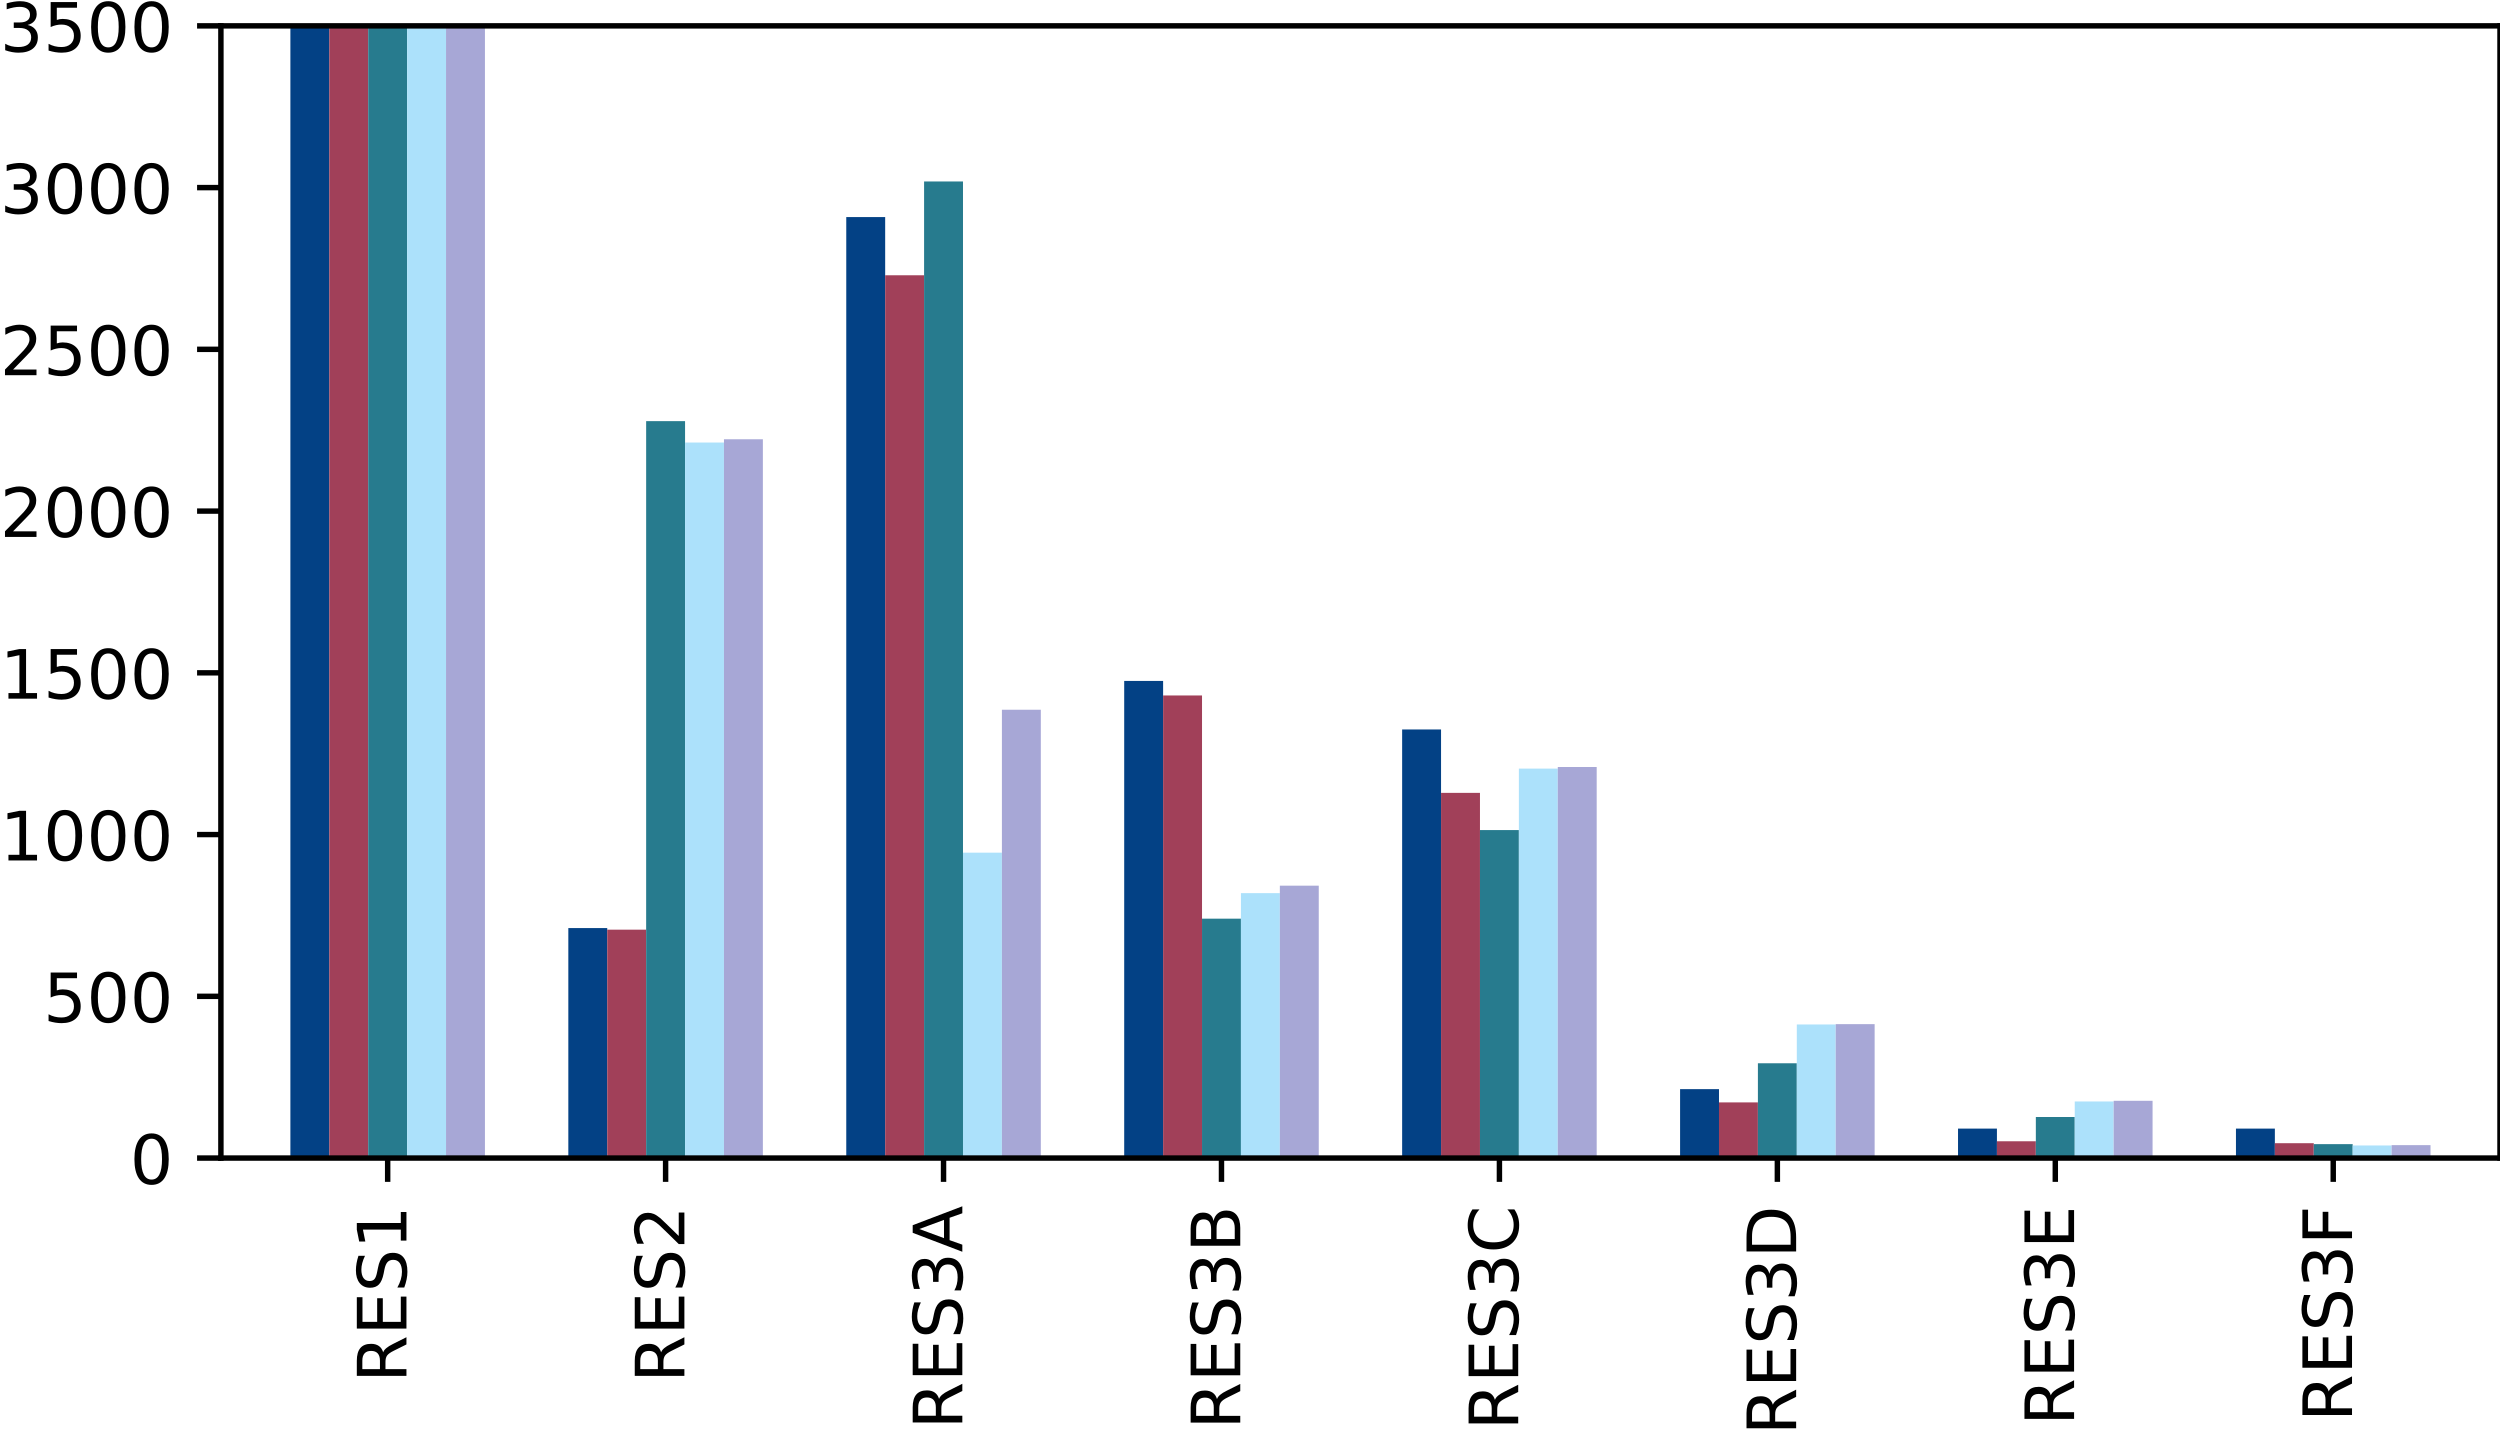
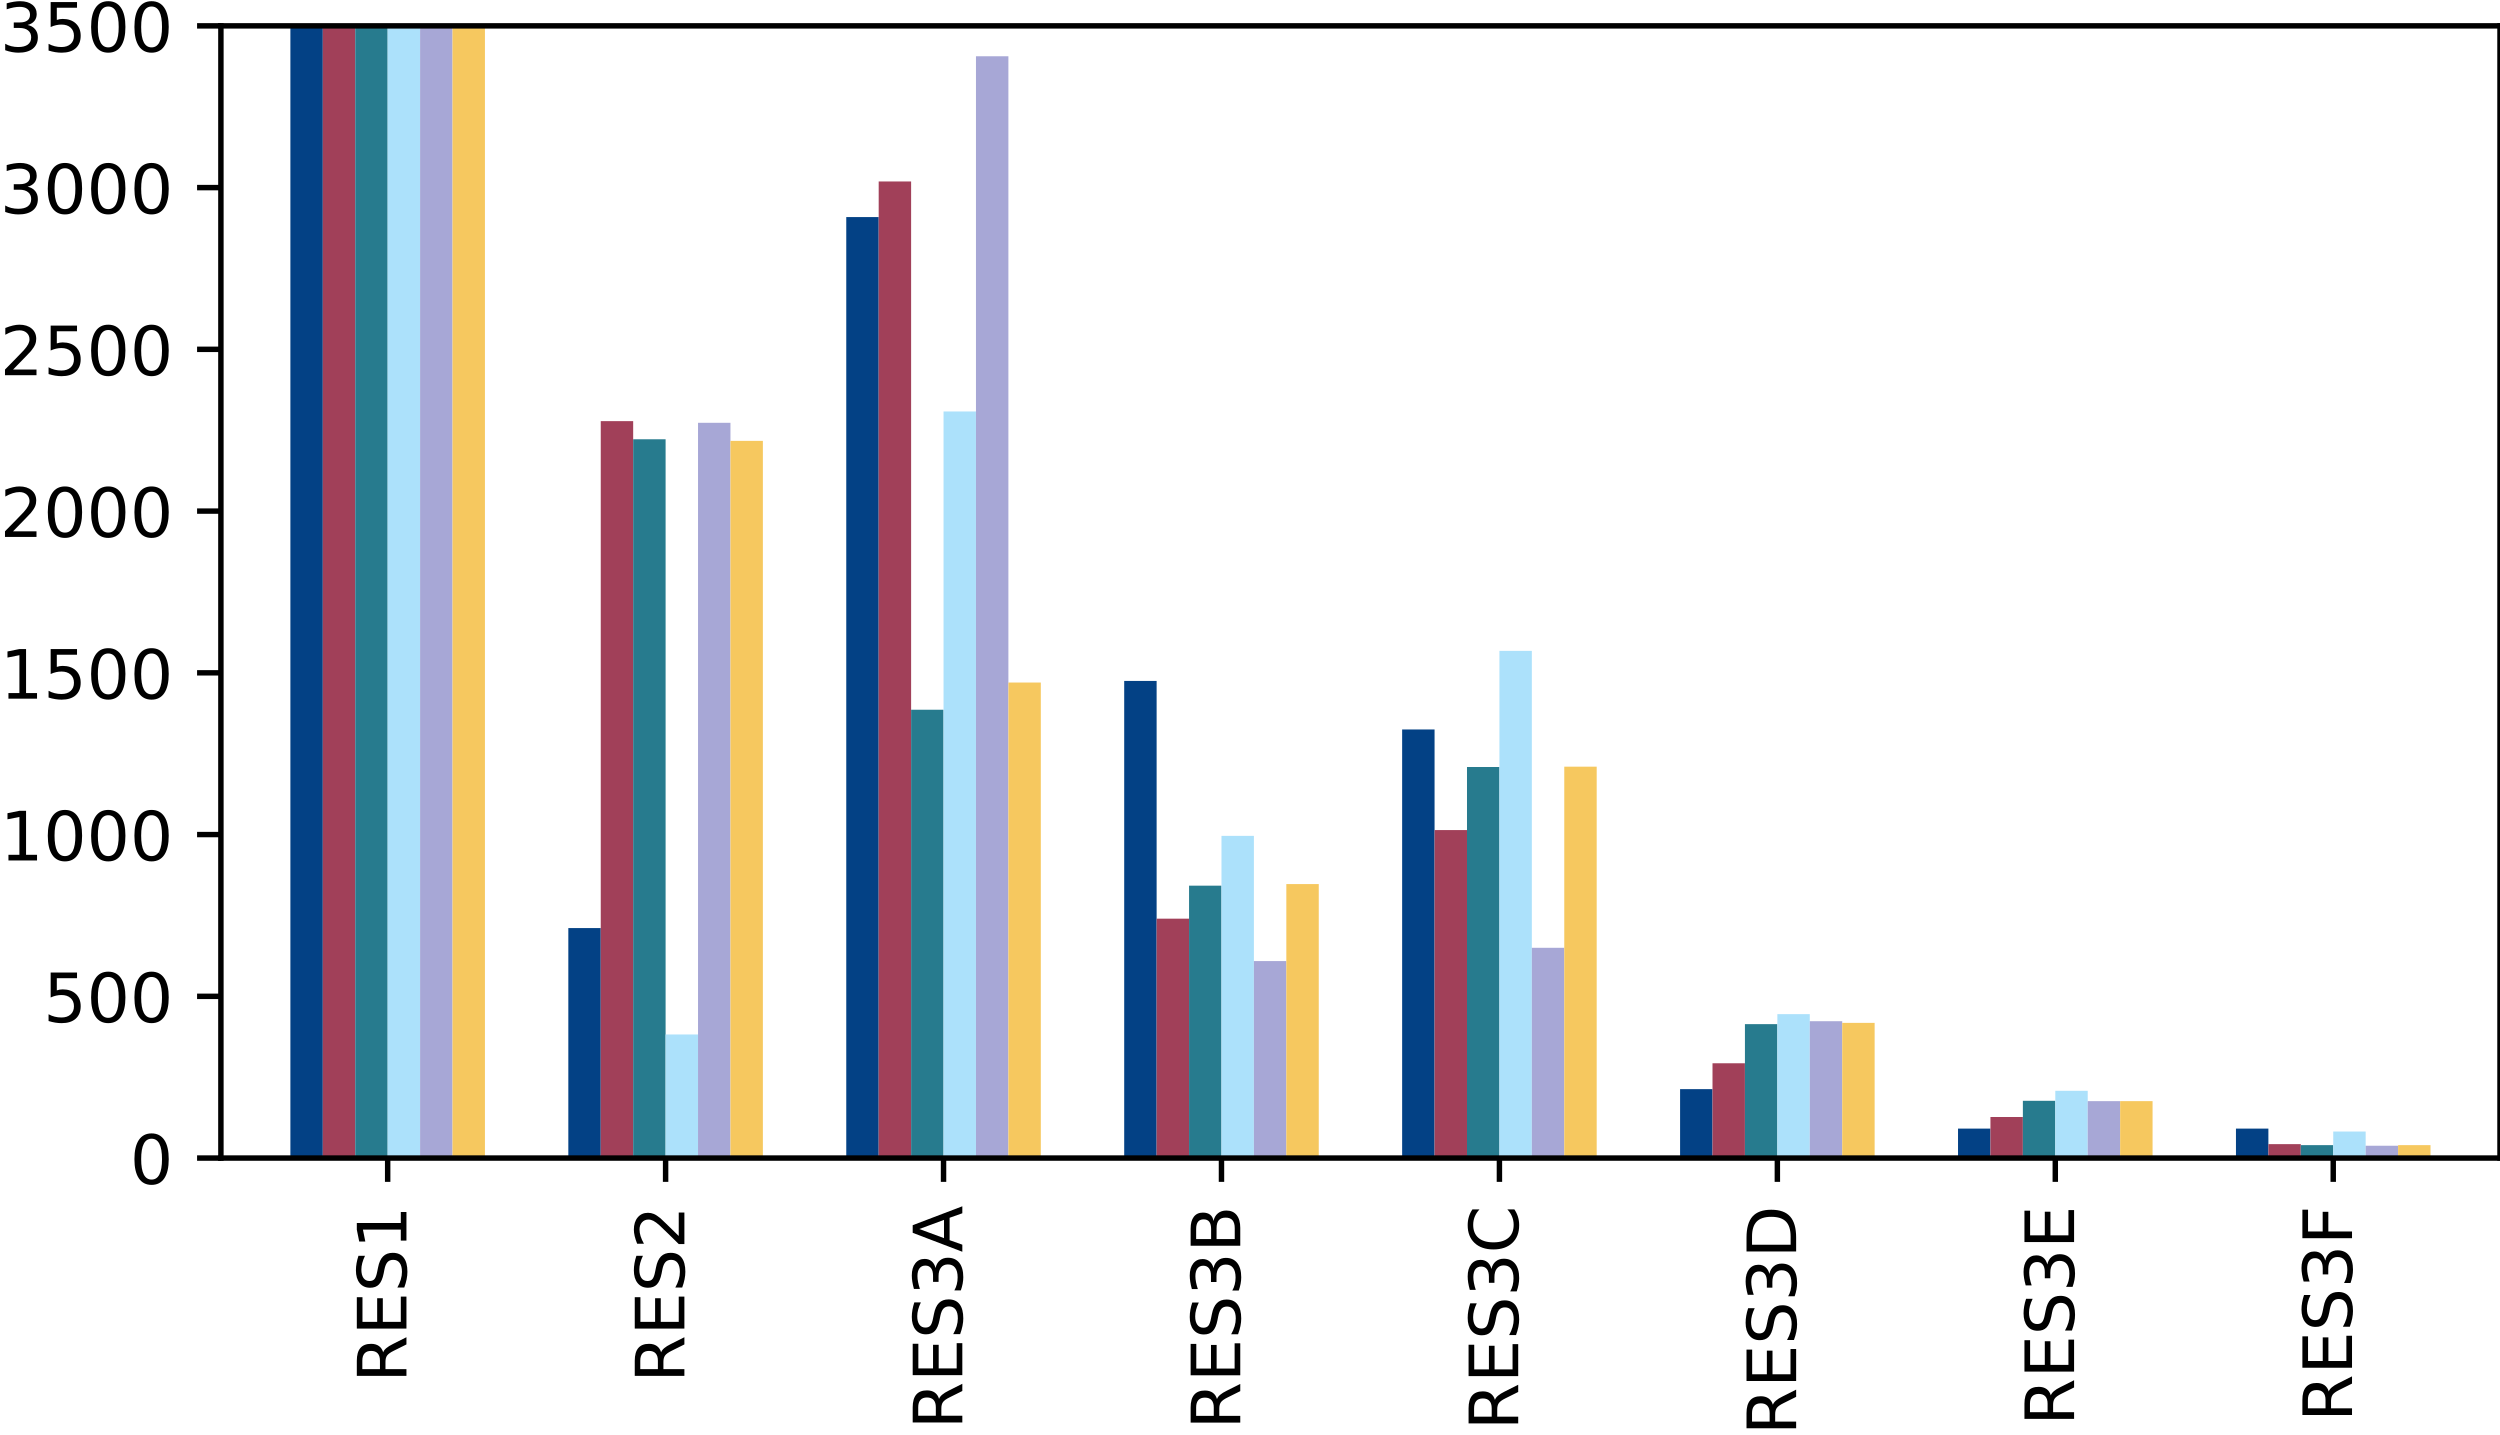
<svg xmlns="http://www.w3.org/2000/svg" xmlns:xlink="http://www.w3.org/1999/xlink" width="367.25pt" height="210.797pt" viewBox="0 0 367.25 210.797" version="1.1">
  <defs>
    <style type="text/css">*{stroke-linejoin: round; stroke-linecap: butt}</style>
  </defs>
  <g id="figure_1">
    <g id="patch_1">
      <path d="M 0 210.797  L 367.25 210.797  L 367.25 0  L 0 0  z " style="fill: #ffffff" />
    </g>
    <g id="axes_1">
      <g id="patch_2">
        <path d="M 32.45 170.119  L 367.25 170.119  L 367.25 3.799  L 32.45 3.799  z " style="fill: #ffffff" />
      </g>
      <g id="patch_3">
-         <path d="M 42.657 170.119  L 48.373 170.119  L 48.373 -1173.651  L 42.657 -1173.651  z " clip-path="url(#p76d32d5b88)" style="fill: #034185" />
+         <path d="M 42.657 170.119  L 47.421 170.119  L 47.421 -1173.651  L 42.657 -1173.651  z " clip-path="url(#pefd13b99c5)" style="fill: #034185" />
      </g>
      <g id="patch_4">
-         <path d="M 83.487 170.119  L 89.203 170.119  L 89.203 136.332  L 83.487 136.332  z " clip-path="url(#p76d32d5b88)" style="fill: #034185" />
+         <path d="M 83.487 170.119  L 88.25 170.119  L 88.25 136.332  L 83.487 136.332  z " clip-path="url(#pefd13b99c5)" style="fill: #034185" />
      </g>
      <g id="patch_5">
-         <path d="M 124.316 170.119  L 130.032 170.119  L 130.032 31.884  L 124.316 31.884  z " clip-path="url(#p76d32d5b88)" style="fill: #034185" />
+         <path d="M 124.316 170.119  L 129.079 170.119  L 129.079 31.884  L 124.316 31.884  z " clip-path="url(#pefd13b99c5)" style="fill: #034185" />
      </g>
      <g id="patch_6">
-         <path d="M 165.145 170.119  L 170.861 170.119  L 170.861 100.027  L 165.145 100.027  z " clip-path="url(#p76d32d5b88)" style="fill: #034185" />
+         <path d="M 165.145 170.119  L 169.909 170.119  L 169.909 100.027  L 165.145 100.027  z " clip-path="url(#pefd13b99c5)" style="fill: #034185" />
      </g>
      <g id="patch_7">
-         <path d="M 205.974 170.119  L 211.69 170.119  L 211.69 107.155  L 205.974 107.155  z " clip-path="url(#p76d32d5b88)" style="fill: #034185" />
+         <path d="M 205.974 170.119  L 210.738 170.119  L 210.738 107.155  L 205.974 107.155  z " clip-path="url(#pefd13b99c5)" style="fill: #034185" />
      </g>
      <g id="patch_8">
-         <path d="M 246.804 170.119  L 252.52 170.119  L 252.52 159.997  L 246.804 159.997  z " clip-path="url(#p76d32d5b88)" style="fill: #034185" />
+         <path d="M 246.804 170.119  L 251.567 170.119  L 251.567 159.997  L 246.804 159.997  z " clip-path="url(#pefd13b99c5)" style="fill: #034185" />
      </g>
      <g id="patch_9">
-         <path d="M 287.633 170.119  L 293.349 170.119  L 293.349 165.795  L 287.633 165.795  z " clip-path="url(#p76d32d5b88)" style="fill: #034185" />
+         <path d="M 287.633 170.119  L 292.396 170.119  L 292.396 165.795  L 287.633 165.795  z " clip-path="url(#pefd13b99c5)" style="fill: #034185" />
      </g>
      <g id="patch_10">
-         <path d="M 328.462 170.119  L 334.178 170.119  L 334.178 165.795  L 328.462 165.795  z " clip-path="url(#p76d32d5b88)" style="fill: #034185" />
+         <path d="M 328.462 170.119  L 333.226 170.119  L 333.226 165.795  L 328.462 165.795  z " clip-path="url(#pefd13b99c5)" style="fill: #034185" />
      </g>
      <g id="patch_11">
-         <path d="M 48.373 170.119  L 54.09 170.119  L 54.09 -1009.422  L 48.373 -1009.422  z " clip-path="url(#p76d32d5b88)" style="fill: #a14059" />
+         <path d="M 47.421 170.119  L 52.184 170.119  L 52.184 -979.58  L 47.421 -979.58  z " clip-path="url(#pefd13b99c5)" style="fill: #a14059" />
      </g>
      <g id="patch_12">
-         <path d="M 89.203 170.119  L 94.919 170.119  L 94.919 136.57  L 89.203 136.57  z " clip-path="url(#p76d32d5b88)" style="fill: #a14059" />
+         <path d="M 88.25 170.119  L 93.013 170.119  L 93.013 61.869  L 88.25 61.869  z " clip-path="url(#pefd13b99c5)" style="fill: #a14059" />
      </g>
      <g id="patch_13">
-         <path d="M 130.032 170.119  L 135.748 170.119  L 135.748 40.437  L 130.032 40.437  z " clip-path="url(#p76d32d5b88)" style="fill: #a14059" />
+         <path d="M 129.079 170.119  L 133.843 170.119  L 133.843 26.656  L 129.079 26.656  z " clip-path="url(#pefd13b99c5)" style="fill: #a14059" />
      </g>
      <g id="patch_14">
-         <path d="M 170.861 170.119  L 176.577 170.119  L 176.577 102.166  L 170.861 102.166  z " clip-path="url(#p76d32d5b88)" style="fill: #a14059" />
+         <path d="M 169.909 170.119  L 174.672 170.119  L 174.672 134.954  L 169.909 134.954  z " clip-path="url(#pefd13b99c5)" style="fill: #a14059" />
      </g>
      <g id="patch_15">
-         <path d="M 211.69 170.119  L 217.407 170.119  L 217.407 116.469  L 211.69 116.469  z " clip-path="url(#p76d32d5b88)" style="fill: #a14059" />
+         <path d="M 210.738 170.119  L 215.501 170.119  L 215.501 121.934  L 210.738 121.934  z " clip-path="url(#pefd13b99c5)" style="fill: #a14059" />
      </g>
      <g id="patch_16">
-         <path d="M 252.52 170.119  L 258.236 170.119  L 258.236 161.946  L 252.52 161.946  z " clip-path="url(#p76d32d5b88)" style="fill: #a14059" />
+         <path d="M 251.567 170.119  L 256.33 170.119  L 256.33 156.196  L 251.567 156.196  z " clip-path="url(#pefd13b99c5)" style="fill: #a14059" />
      </g>
      <g id="patch_17">
-         <path d="M 293.349 170.119  L 299.065 170.119  L 299.065 167.648  L 293.349 167.648  z " clip-path="url(#p76d32d5b88)" style="fill: #a14059" />
+         <path d="M 292.396 170.119  L 297.16 170.119  L 297.16 164.084  L 292.396 164.084  z " clip-path="url(#pefd13b99c5)" style="fill: #a14059" />
      </g>
      <g id="patch_18">
-         <path d="M 334.178 170.119  L 339.894 170.119  L 339.894 167.933  L 334.178 167.933  z " clip-path="url(#p76d32d5b88)" style="fill: #a14059" />
+         <path d="M 333.226 170.119  L 337.989 170.119  L 337.989 168.076  L 333.226 168.076  z " clip-path="url(#pefd13b99c5)" style="fill: #a14059" />
      </g>
      <g id="patch_19">
-         <path d="M 54.09 170.119  L 59.806 170.119  L 59.806 -979.58  L 54.09 -979.58  z " clip-path="url(#p76d32d5b88)" style="fill: #277b8e" />
+         <path d="M 52.184 170.119  L 56.948 170.119  L 56.948 -1057.893  L 52.184 -1057.893  z " clip-path="url(#pefd13b99c5)" style="fill: #277b8e" />
      </g>
      <g id="patch_20">
-         <path d="M 94.919 170.119  L 100.635 170.119  L 100.635 61.869  L 94.919 61.869  z " clip-path="url(#p76d32d5b88)" style="fill: #277b8e" />
+         <path d="M 93.013 170.119  L 97.777 170.119  L 97.777 64.53  L 93.013 64.53  z " clip-path="url(#pefd13b99c5)" style="fill: #277b8e" />
      </g>
      <g id="patch_21">
-         <path d="M 135.748 170.119  L 141.464 170.119  L 141.464 26.656  L 135.748 26.656  z " clip-path="url(#p76d32d5b88)" style="fill: #277b8e" />
+         <path d="M 133.843 170.119  L 138.606 170.119  L 138.606 104.256  L 133.843 104.256  z " clip-path="url(#pefd13b99c5)" style="fill: #277b8e" />
      </g>
      <g id="patch_22">
-         <path d="M 176.577 170.119  L 182.293 170.119  L 182.293 134.954  L 176.577 134.954  z " clip-path="url(#p76d32d5b88)" style="fill: #277b8e" />
+         <path d="M 174.672 170.119  L 179.435 170.119  L 179.435 130.107  L 174.672 130.107  z " clip-path="url(#pefd13b99c5)" style="fill: #277b8e" />
      </g>
      <g id="patch_23">
-         <path d="M 217.407 170.119  L 223.123 170.119  L 223.123 121.934  L 217.407 121.934  z " clip-path="url(#p76d32d5b88)" style="fill: #277b8e" />
+         <path d="M 215.501 170.119  L 220.265 170.119  L 220.265 112.668  L 215.501 112.668  z " clip-path="url(#pefd13b99c5)" style="fill: #277b8e" />
      </g>
      <g id="patch_24">
-         <path d="M 258.236 170.119  L 263.952 170.119  L 263.952 156.196  L 258.236 156.196  z " clip-path="url(#p76d32d5b88)" style="fill: #277b8e" />
+         <path d="M 256.33 170.119  L 261.094 170.119  L 261.094 150.446  L 256.33 150.446  z " clip-path="url(#pefd13b99c5)" style="fill: #277b8e" />
      </g>
      <g id="patch_25">
-         <path d="M 299.065 170.119  L 304.781 170.119  L 304.781 164.084  L 299.065 164.084  z " clip-path="url(#p76d32d5b88)" style="fill: #277b8e" />
+         <path d="M 297.16 170.119  L 301.923 170.119  L 301.923 161.708  L 297.16 161.708  z " clip-path="url(#pefd13b99c5)" style="fill: #277b8e" />
      </g>
      <g id="patch_26">
-         <path d="M 339.894 170.119  L 345.61 170.119  L 345.61 168.076  L 339.894 168.076  z " clip-path="url(#p76d32d5b88)" style="fill: #277b8e" />
+         <path d="M 337.989 170.119  L 342.752 170.119  L 342.752 168.218  L 337.989 168.218  z " clip-path="url(#pefd13b99c5)" style="fill: #277b8e" />
      </g>
      <g id="patch_27">
-         <path d="M 59.806 170.119  L 65.522 170.119  L 65.522 -1066.446  L 59.806 -1066.446  z " clip-path="url(#p76d32d5b88)" style="fill: #ace1fb" />
+         <path d="M 56.948 170.119  L 61.711 170.119  L 61.711 -1100.756  L 56.948 -1100.756  z " clip-path="url(#pefd13b99c5)" style="fill: #ace1fb" />
      </g>
      <g id="patch_28">
-         <path d="M 100.635 170.119  L 106.351 170.119  L 106.351 65.005  L 100.635 65.005  z " clip-path="url(#p76d32d5b88)" style="fill: #ace1fb" />
+         <path d="M 97.777 170.119  L 102.54 170.119  L 102.54 151.967  L 97.777 151.967  z " clip-path="url(#pefd13b99c5)" style="fill: #ace1fb" />
      </g>
      <g id="patch_29">
-         <path d="M 141.464 170.119  L 147.18 170.119  L 147.18 125.26  L 141.464 125.26  z " clip-path="url(#p76d32d5b88)" style="fill: #ace1fb" />
+         <path d="M 138.606 170.119  L 143.37 170.119  L 143.37 60.443  L 138.606 60.443  z " clip-path="url(#pefd13b99c5)" style="fill: #ace1fb" />
      </g>
      <g id="patch_30">
-         <path d="M 182.293 170.119  L 188.01 170.119  L 188.01 131.2  L 182.293 131.2  z " clip-path="url(#p76d32d5b88)" style="fill: #ace1fb" />
+         <path d="M 179.435 170.119  L 184.199 170.119  L 184.199 122.789  L 179.435 122.789  z " clip-path="url(#pefd13b99c5)" style="fill: #ace1fb" />
      </g>
      <g id="patch_31">
-         <path d="M 223.123 170.119  L 228.839 170.119  L 228.839 112.905  L 223.123 112.905  z " clip-path="url(#p76d32d5b88)" style="fill: #ace1fb" />
+         <path d="M 220.265 170.119  L 225.028 170.119  L 225.028 95.608  L 220.265 95.608  z " clip-path="url(#pefd13b99c5)" style="fill: #ace1fb" />
      </g>
      <g id="patch_32">
-         <path d="M 263.952 170.119  L 269.668 170.119  L 269.668 150.493  L 263.952 150.493  z " clip-path="url(#p76d32d5b88)" style="fill: #ace1fb" />
+         <path d="M 261.094 170.119  L 265.857 170.119  L 265.857 148.973  L 261.094 148.973  z " clip-path="url(#pefd13b99c5)" style="fill: #ace1fb" />
      </g>
      <g id="patch_33">
-         <path d="M 304.781 170.119  L 310.497 170.119  L 310.497 161.803  L 304.781 161.803  z " clip-path="url(#p76d32d5b88)" style="fill: #ace1fb" />
+         <path d="M 301.923 170.119  L 306.687 170.119  L 306.687 160.235  L 301.923 160.235  z " clip-path="url(#pefd13b99c5)" style="fill: #ace1fb" />
      </g>
      <g id="patch_34">
-         <path d="M 345.61 170.119  L 351.327 170.119  L 351.327 168.266  L 345.61 168.266  z " clip-path="url(#p76d32d5b88)" style="fill: #ace1fb" />
+         <path d="M 342.752 170.119  L 347.516 170.119  L 347.516 166.223  L 342.752 166.223  z " clip-path="url(#pefd13b99c5)" style="fill: #ace1fb" />
      </g>
      <g id="patch_35">
-         <path d="M 65.522 170.119  L 71.238 170.119  L 71.238 -1057.798  L 65.522 -1057.798  z " clip-path="url(#p76d32d5b88)" style="fill: #a7a7d6" />
+         <path d="M 61.711 170.119  L 66.474 170.119  L 66.474 -986.66  L 61.711 -986.66  z " clip-path="url(#pefd13b99c5)" style="fill: #a7a7d6" />
      </g>
      <g id="patch_36">
-         <path d="M 106.351 170.119  L 112.067 170.119  L 112.067 64.53  L 106.351 64.53  z " clip-path="url(#p76d32d5b88)" style="fill: #a7a7d6" />
+         <path d="M 102.54 170.119  L 107.304 170.119  L 107.304 62.106  L 102.54 62.106  z " clip-path="url(#pefd13b99c5)" style="fill: #a7a7d6" />
      </g>
      <g id="patch_37">
-         <path d="M 147.18 170.119  L 152.896 170.119  L 152.896 104.256  L 147.18 104.256  z " clip-path="url(#p76d32d5b88)" style="fill: #a7a7d6" />
+         <path d="M 143.37 170.119  L 148.133 170.119  L 148.133 8.266  L 143.37 8.266  z " clip-path="url(#pefd13b99c5)" style="fill: #a7a7d6" />
      </g>
      <g id="patch_38">
-         <path d="M 188.01 170.119  L 193.726 170.119  L 193.726 130.107  L 188.01 130.107  z " clip-path="url(#p76d32d5b88)" style="fill: #a7a7d6" />
+         <path d="M 184.199 170.119  L 188.962 170.119  L 188.962 141.18  L 184.199 141.18  z " clip-path="url(#pefd13b99c5)" style="fill: #a7a7d6" />
      </g>
      <g id="patch_39">
-         <path d="M 228.839 170.119  L 234.555 170.119  L 234.555 112.668  L 228.839 112.668  z " clip-path="url(#p76d32d5b88)" style="fill: #a7a7d6" />
+         <path d="M 225.028 170.119  L 229.791 170.119  L 229.791 139.231  L 225.028 139.231  z " clip-path="url(#pefd13b99c5)" style="fill: #a7a7d6" />
      </g>
      <g id="patch_40">
-         <path d="M 269.668 170.119  L 275.384 170.119  L 275.384 150.446  L 269.668 150.446  z " clip-path="url(#p76d32d5b88)" style="fill: #a7a7d6" />
+         <path d="M 265.857 170.119  L 270.621 170.119  L 270.621 150.018  L 265.857 150.018  z " clip-path="url(#pefd13b99c5)" style="fill: #a7a7d6" />
      </g>
      <g id="patch_41">
-         <path d="M 310.497 170.119  L 316.213 170.119  L 316.213 161.708  L 310.497 161.708  z " clip-path="url(#p76d32d5b88)" style="fill: #a7a7d6" />
+         <path d="M 306.687 170.119  L 311.45 170.119  L 311.45 161.756  L 306.687 161.756  z " clip-path="url(#pefd13b99c5)" style="fill: #a7a7d6" />
      </g>
      <g id="patch_42">
-         <path d="M 351.327 170.119  L 357.043 170.119  L 357.043 168.218  L 351.327 168.218  z " clip-path="url(#p76d32d5b88)" style="fill: #a7a7d6" />
+         <path d="M 347.516 170.119  L 352.279 170.119  L 352.279 168.313  L 347.516 168.313  z " clip-path="url(#pefd13b99c5)" style="fill: #a7a7d6" />
+       </g>
+       <g id="patch_43">
+         <path d="M 66.474 170.119  L 71.238 170.119  L 71.238 -1054.566  L 66.474 -1054.566  z " clip-path="url(#pefd13b99c5)" style="fill: #f6c85f" />
+       </g>
+       <g id="patch_44">
+         <path d="M 107.304 170.119  L 112.067 170.119  L 112.067 64.767  L 107.304 64.767  z " clip-path="url(#pefd13b99c5)" style="fill: #f6c85f" />
+       </g>
+       <g id="patch_45">
+         <path d="M 148.133 170.119  L 152.896 170.119  L 152.896 100.265  L 148.133 100.265  z " clip-path="url(#pefd13b99c5)" style="fill: #f6c85f" />
+       </g>
+       <g id="patch_46">
+         <path d="M 188.962 170.119  L 193.726 170.119  L 193.726 129.87  L 188.962 129.87  z " clip-path="url(#pefd13b99c5)" style="fill: #f6c85f" />
+       </g>
+       <g id="patch_47">
+         <path d="M 229.791 170.119  L 234.555 170.119  L 234.555 112.62  L 229.791 112.62  z " clip-path="url(#pefd13b99c5)" style="fill: #f6c85f" />
+       </g>
+       <g id="patch_48">
+         <path d="M 270.621 170.119  L 275.384 170.119  L 275.384 150.256  L 270.621 150.256  z " clip-path="url(#pefd13b99c5)" style="fill: #f6c85f" />
+       </g>
+       <g id="patch_49">
+         <path d="M 311.45 170.119  L 316.213 170.119  L 316.213 161.756  L 311.45 161.756  z " clip-path="url(#pefd13b99c5)" style="fill: #f6c85f" />
+       </g>
+       <g id="patch_50">
+         <path d="M 352.279 170.119  L 357.043 170.119  L 357.043 168.218  L 352.279 168.218  z " clip-path="url(#pefd13b99c5)" style="fill: #f6c85f" />
      </g>
      <g id="matplotlib.axis_1">
        <g id="xtick_1">
          <g id="line2d_1">
            <defs>
-               <path id="m0fcf6fb535" d="M 0 0  L 0 3.5  " style="stroke: #000000; stroke-width: 0.8" />
+               <path id="md4afa0781f" d="M 0 0  L 0 3.5  " style="stroke: #000000; stroke-width: 0.8" />
            </defs>
            <g>
-               <use xlink:href="#m0fcf6fb535" x="56.948" y="170.119" style="stroke: #000000; stroke-width: 0.8" />
+               <use xlink:href="#md4afa0781f" x="56.948" y="170.119" style="stroke: #000000; stroke-width: 0.8" />
            </g>
          </g>
          <g id="text_1">
            <g transform="translate(59.70694 203.0973) rotate(-90) scale(0.1 -0.1)">
              <defs>
                <path id="DejaVuSans-52" d="M 2841 2188  Q 3044 2119 3236 1894  Q 3428 1669 3622 1275  L 4263 0  L 3584 0  L 2988 1197  Q 2756 1666 2539 1819  Q 2322 1972 1947 1972  L 1259 1972  L 1259 0  L 628 0  L 628 4666  L 2053 4666  Q 2853 4666 3247 4331  Q 3641 3997 3641 3322  Q 3641 2881 3436 2590  Q 3231 2300 2841 2188  z M 1259 4147  L 1259 2491  L 2053 2491  Q 2509 2491 2742 2702  Q 2975 2913 2975 3322  Q 2975 3731 2742 3939  Q 2509 4147 2053 4147  L 1259 4147  z " transform="scale(0.015625)" />
                <path id="DejaVuSans-45" d="M 628 4666  L 3578 4666  L 3578 4134  L 1259 4134  L 1259 2753  L 3481 2753  L 3481 2222  L 1259 2222  L 1259 531  L 3634 531  L 3634 0  L 628 0  L 628 4666  z " transform="scale(0.015625)" />
                <path id="DejaVuSans-53" d="M 3425 4513  L 3425 3897  Q 3066 4069 2747 4153  Q 2428 4238 2131 4238  Q 1616 4238 1336 4038  Q 1056 3838 1056 3469  Q 1056 3159 1242 3001  Q 1428 2844 1947 2747  L 2328 2669  Q 3034 2534 3370 2195  Q 3706 1856 3706 1288  Q 3706 609 3251 259  Q 2797 -91 1919 -91  Q 1588 -91 1214 -16  Q 841 59 441 206  L 441 856  Q 825 641 1194 531  Q 1563 422 1919 422  Q 2459 422 2753 634  Q 3047 847 3047 1241  Q 3047 1584 2836 1778  Q 2625 1972 2144 2069  L 1759 2144  Q 1053 2284 737 2584  Q 422 2884 422 3419  Q 422 4038 858 4394  Q 1294 4750 2059 4750  Q 2388 4750 2728 4690  Q 3069 4631 3425 4513  z " transform="scale(0.015625)" />
                <path id="DejaVuSans-31" d="M 794 531  L 1825 531  L 1825 4091  L 703 3866  L 703 4441  L 1819 4666  L 2450 4666  L 2450 531  L 3481 531  L 3481 0  L 794 0  L 794 531  z " transform="scale(0.015625)" />
              </defs>
              <use xlink:href="#DejaVuSans-52" />
              <use xlink:href="#DejaVuSans-45" transform="translate(69.48242 0)" />
              <use xlink:href="#DejaVuSans-53" transform="translate(132.666 0)" />
              <use xlink:href="#DejaVuSans-31" transform="translate(196.1426 0)" />
            </g>
          </g>
        </g>
        <g id="xtick_2">
          <g id="line2d_2">
            <g>
-               <use xlink:href="#m0fcf6fb535" x="97.777" y="170.119" style="stroke: #000000; stroke-width: 0.8" />
+               <use xlink:href="#md4afa0781f" x="97.777" y="170.119" style="stroke: #000000; stroke-width: 0.8" />
            </g>
          </g>
          <g id="text_2">
            <g transform="translate(100.5362 203.0973) rotate(-90) scale(0.1 -0.1)">
              <defs>
                <path id="DejaVuSans-32" d="M 1228 531  L 3431 531  L 3431 0  L 469 0  L 469 531  Q 828 903 1448 1529  Q 2069 2156 2228 2338  Q 2531 2678 2651 2914  Q 2772 3150 2772 3378  Q 2772 3750 2511 3984  Q 2250 4219 1831 4219  Q 1534 4219 1204 4116  Q 875 4013 500 3803  L 500 4441  Q 881 4594 1212 4672  Q 1544 4750 1819 4750  Q 2544 4750 2975 4387  Q 3406 4025 3406 3419  Q 3406 3131 3298 2873  Q 3191 2616 2906 2266  Q 2828 2175 2409 1742  Q 1991 1309 1228 531  z " transform="scale(0.015625)" />
              </defs>
              <use xlink:href="#DejaVuSans-52" />
              <use xlink:href="#DejaVuSans-45" transform="translate(69.48242 0)" />
              <use xlink:href="#DejaVuSans-53" transform="translate(132.666 0)" />
              <use xlink:href="#DejaVuSans-32" transform="translate(196.1426 0)" />
            </g>
          </g>
        </g>
        <g id="xtick_3">
          <g id="line2d_3">
            <g>
-               <use xlink:href="#m0fcf6fb535" x="138.606" y="170.119" style="stroke: #000000; stroke-width: 0.8" />
+               <use xlink:href="#md4afa0781f" x="138.606" y="170.119" style="stroke: #000000; stroke-width: 0.8" />
            </g>
          </g>
          <g id="text_3">
            <g transform="translate(141.3655 209.938) rotate(-90) scale(0.1 -0.1)">
              <defs>
                <path id="DejaVuSans-33" d="M 2597 2516  Q 3050 2419 3304 2112  Q 3559 1806 3559 1356  Q 3559 666 3084 287  Q 2609 -91 1734 -91  Q 1441 -91 1130 -33  Q 819 25 488 141  L 488 750  Q 750 597 1062 519  Q 1375 441 1716 441  Q 2309 441 2620 675  Q 2931 909 2931 1356  Q 2931 1769 2642 2001  Q 2353 2234 1838 2234  L 1294 2234  L 1294 2753  L 1863 2753  Q 2328 2753 2575 2939  Q 2822 3125 2822 3475  Q 2822 3834 2567 4026  Q 2313 4219 1838 4219  Q 1578 4219 1281 4162  Q 984 4106 628 3988  L 628 4550  Q 988 4650 1302 4700  Q 1616 4750 1894 4750  Q 2613 4750 3031 4423  Q 3450 4097 3450 3541  Q 3450 3153 3228 2886  Q 3006 2619 2597 2516  z " transform="scale(0.015625)" />
                <path id="DejaVuSans-41" d="M 2188 4044  L 1331 1722  L 3047 1722  L 2188 4044  z M 1831 4666  L 2547 4666  L 4325 0  L 3669 0  L 3244 1197  L 1141 1197  L 716 0  L 50 0  L 1831 4666  z " transform="scale(0.015625)" />
              </defs>
              <use xlink:href="#DejaVuSans-52" />
              <use xlink:href="#DejaVuSans-45" transform="translate(69.48242 0)" />
              <use xlink:href="#DejaVuSans-53" transform="translate(132.666 0)" />
              <use xlink:href="#DejaVuSans-33" transform="translate(196.1426 0)" />
              <use xlink:href="#DejaVuSans-41" transform="translate(259.7656 0)" />
            </g>
          </g>
        </g>
        <g id="xtick_4">
          <g id="line2d_4">
            <g>
-               <use xlink:href="#m0fcf6fb535" x="179.435" y="170.119" style="stroke: #000000; stroke-width: 0.8" />
+               <use xlink:href="#md4afa0781f" x="179.435" y="170.119" style="stroke: #000000; stroke-width: 0.8" />
            </g>
          </g>
          <g id="text_4">
            <g transform="translate(182.1947 209.9583) rotate(-90) scale(0.1 -0.1)">
              <defs>
                <path id="DejaVuSans-42" d="M 1259 2228  L 1259 519  L 2272 519  Q 2781 519 3026 730  Q 3272 941 3272 1375  Q 3272 1813 3026 2020  Q 2781 2228 2272 2228  L 1259 2228  z M 1259 4147  L 1259 2741  L 2194 2741  Q 2656 2741 2882 2914  Q 3109 3088 3109 3444  Q 3109 3797 2882 3972  Q 2656 4147 2194 4147  L 1259 4147  z M 628 4666  L 2241 4666  Q 2963 4666 3353 4366  Q 3744 4066 3744 3513  Q 3744 3084 3544 2831  Q 3344 2578 2956 2516  Q 3422 2416 3680 2098  Q 3938 1781 3938 1306  Q 3938 681 3513 340  Q 3088 0 2303 0  L 628 0  L 628 4666  z " transform="scale(0.015625)" />
              </defs>
              <use xlink:href="#DejaVuSans-52" />
              <use xlink:href="#DejaVuSans-45" transform="translate(69.48242 0)" />
              <use xlink:href="#DejaVuSans-53" transform="translate(132.666 0)" />
              <use xlink:href="#DejaVuSans-33" transform="translate(196.1426 0)" />
              <use xlink:href="#DejaVuSans-42" transform="translate(259.7656 0)" />
            </g>
          </g>
        </g>
        <g id="xtick_5">
          <g id="line2d_5">
            <g>
-               <use xlink:href="#m0fcf6fb535" x="220.265" y="170.119" style="stroke: #000000; stroke-width: 0.8" />
+               <use xlink:href="#md4afa0781f" x="220.265" y="170.119" style="stroke: #000000; stroke-width: 0.8" />
            </g>
          </g>
          <g id="text_5">
            <g transform="translate(223.024 210.0802) rotate(-90) scale(0.1 -0.1)">
              <defs>
                <path id="DejaVuSans-43" d="M 4122 4306  L 4122 3641  Q 3803 3938 3442 4084  Q 3081 4231 2675 4231  Q 1875 4231 1450 3742  Q 1025 3253 1025 2328  Q 1025 1406 1450 917  Q 1875 428 2675 428  Q 3081 428 3442 575  Q 3803 722 4122 1019  L 4122 359  Q 3791 134 3420 21  Q 3050 -91 2638 -91  Q 1578 -91 968 557  Q 359 1206 359 2328  Q 359 3453 968 4101  Q 1578 4750 2638 4750  Q 3056 4750 3426 4639  Q 3797 4528 4122 4306  z " transform="scale(0.015625)" />
              </defs>
              <use xlink:href="#DejaVuSans-52" />
              <use xlink:href="#DejaVuSans-45" transform="translate(69.48242 0)" />
              <use xlink:href="#DejaVuSans-53" transform="translate(132.666 0)" />
              <use xlink:href="#DejaVuSans-33" transform="translate(196.1426 0)" />
              <use xlink:href="#DejaVuSans-43" transform="translate(259.7656 0)" />
            </g>
          </g>
        </g>
        <g id="xtick_6">
          <g id="line2d_6">
            <g>
-               <use xlink:href="#m0fcf6fb535" x="261.094" y="170.119" style="stroke: #000000; stroke-width: 0.8" />
+               <use xlink:href="#md4afa0781f" x="261.094" y="170.119" style="stroke: #000000; stroke-width: 0.8" />
            </g>
          </g>
          <g id="text_6">
            <g transform="translate(263.8533 210.7973) rotate(-90) scale(0.1 -0.1)">
              <defs>
                <path id="DejaVuSans-44" d="M 1259 4147  L 1259 519  L 2022 519  Q 2988 519 3436 956  Q 3884 1394 3884 2338  Q 3884 3275 3436 3711  Q 2988 4147 2022 4147  L 1259 4147  z M 628 4666  L 1925 4666  Q 3281 4666 3915 4102  Q 4550 3538 4550 2338  Q 4550 1131 3912 565  Q 3275 0 1925 0  L 628 0  L 628 4666  z " transform="scale(0.015625)" />
              </defs>
              <use xlink:href="#DejaVuSans-52" />
              <use xlink:href="#DejaVuSans-45" transform="translate(69.48242 0)" />
              <use xlink:href="#DejaVuSans-53" transform="translate(132.666 0)" />
              <use xlink:href="#DejaVuSans-33" transform="translate(196.1426 0)" />
              <use xlink:href="#DejaVuSans-44" transform="translate(259.7656 0)" />
            </g>
          </g>
        </g>
        <g id="xtick_7">
          <g id="line2d_7">
            <g>
-               <use xlink:href="#m0fcf6fb535" x="301.923" y="170.119" style="stroke: #000000; stroke-width: 0.8" />
+               <use xlink:href="#md4afa0781f" x="301.923" y="170.119" style="stroke: #000000; stroke-width: 0.8" />
            </g>
          </g>
          <g id="text_7">
            <g transform="translate(304.6825 209.4161) rotate(-90) scale(0.1 -0.1)">
              <use xlink:href="#DejaVuSans-52" />
              <use xlink:href="#DejaVuSans-45" transform="translate(69.48242 0)" />
              <use xlink:href="#DejaVuSans-53" transform="translate(132.666 0)" />
              <use xlink:href="#DejaVuSans-33" transform="translate(196.1426 0)" />
              <use xlink:href="#DejaVuSans-45" transform="translate(259.7656 0)" />
            </g>
          </g>
        </g>
        <g id="xtick_8">
          <g id="line2d_8">
            <g>
-               <use xlink:href="#m0fcf6fb535" x="342.752" y="170.119" style="stroke: #000000; stroke-width: 0.8" />
+               <use xlink:href="#md4afa0781f" x="342.752" y="170.119" style="stroke: #000000; stroke-width: 0.8" />
            </g>
          </g>
          <g id="text_8">
            <g transform="translate(345.5118 208.8489) rotate(-90) scale(0.1 -0.1)">
              <defs>
                <path id="DejaVuSans-46" d="M 628 4666  L 3309 4666  L 3309 4134  L 1259 4134  L 1259 2759  L 3109 2759  L 3109 2228  L 1259 2228  L 1259 0  L 628 0  L 628 4666  z " transform="scale(0.015625)" />
              </defs>
              <use xlink:href="#DejaVuSans-52" />
              <use xlink:href="#DejaVuSans-45" transform="translate(69.48242 0)" />
              <use xlink:href="#DejaVuSans-53" transform="translate(132.666 0)" />
              <use xlink:href="#DejaVuSans-33" transform="translate(196.1426 0)" />
              <use xlink:href="#DejaVuSans-46" transform="translate(259.7656 0)" />
            </g>
          </g>
        </g>
      </g>
      <g id="matplotlib.axis_2">
        <g id="ytick_1">
          <g id="line2d_9">
            <defs>
-               <path id="mcef1d740c3" d="M 0 0  L -3.5 0  " style="stroke: #000000; stroke-width: 0.8" />
+               <path id="mdee7c989b5" d="M 0 0  L -3.5 0  " style="stroke: #000000; stroke-width: 0.8" />
            </defs>
            <g>
-               <use xlink:href="#mcef1d740c3" x="32.45" y="170.119" style="stroke: #000000; stroke-width: 0.8" />
+               <use xlink:href="#mdee7c989b5" x="32.45" y="170.119" style="stroke: #000000; stroke-width: 0.8" />
            </g>
          </g>
          <g id="text_9">
            <g transform="translate(19.0875 173.9184) scale(0.1 -0.1)">
              <defs>
                <path id="DejaVuSans-30" d="M 2034 4250  Q 1547 4250 1301 3770  Q 1056 3291 1056 2328  Q 1056 1369 1301 889  Q 1547 409 2034 409  Q 2525 409 2770 889  Q 3016 1369 3016 2328  Q 3016 3291 2770 3770  Q 2525 4250 2034 4250  z M 2034 4750  Q 2819 4750 3233 4129  Q 3647 3509 3647 2328  Q 3647 1150 3233 529  Q 2819 -91 2034 -91  Q 1250 -91 836 529  Q 422 1150 422 2328  Q 422 3509 836 4129  Q 1250 4750 2034 4750  z " transform="scale(0.015625)" />
              </defs>
              <use xlink:href="#DejaVuSans-30" />
            </g>
          </g>
        </g>
        <g id="ytick_2">
          <g id="line2d_10">
            <g>
-               <use xlink:href="#mcef1d740c3" x="32.45" y="146.359" style="stroke: #000000; stroke-width: 0.8" />
+               <use xlink:href="#mdee7c989b5" x="32.45" y="146.359" style="stroke: #000000; stroke-width: 0.8" />
            </g>
          </g>
          <g id="text_10">
            <g transform="translate(6.3625 150.1584) scale(0.1 -0.1)">
              <defs>
                <path id="DejaVuSans-35" d="M 691 4666  L 3169 4666  L 3169 4134  L 1269 4134  L 1269 2991  Q 1406 3038 1543 3061  Q 1681 3084 1819 3084  Q 2600 3084 3056 2656  Q 3513 2228 3513 1497  Q 3513 744 3044 326  Q 2575 -91 1722 -91  Q 1428 -91 1123 -41  Q 819 9 494 109  L 494 744  Q 775 591 1075 516  Q 1375 441 1709 441  Q 2250 441 2565 725  Q 2881 1009 2881 1497  Q 2881 1984 2565 2268  Q 2250 2553 1709 2553  Q 1456 2553 1204 2497  Q 953 2441 691 2322  L 691 4666  z " transform="scale(0.015625)" />
              </defs>
              <use xlink:href="#DejaVuSans-35" />
              <use xlink:href="#DejaVuSans-30" transform="translate(63.62305 0)" />
              <use xlink:href="#DejaVuSans-30" transform="translate(127.2461 0)" />
            </g>
          </g>
        </g>
        <g id="ytick_3">
          <g id="line2d_11">
            <g>
-               <use xlink:href="#mcef1d740c3" x="32.45" y="122.599" style="stroke: #000000; stroke-width: 0.8" />
+               <use xlink:href="#mdee7c989b5" x="32.45" y="122.599" style="stroke: #000000; stroke-width: 0.8" />
            </g>
          </g>
          <g id="text_11">
            <g transform="translate(0 126.3984) scale(0.1 -0.1)">
              <use xlink:href="#DejaVuSans-31" />
              <use xlink:href="#DejaVuSans-30" transform="translate(63.62305 0)" />
              <use xlink:href="#DejaVuSans-30" transform="translate(127.2461 0)" />
              <use xlink:href="#DejaVuSans-30" transform="translate(190.8691 0)" />
            </g>
          </g>
        </g>
        <g id="ytick_4">
          <g id="line2d_12">
            <g>
-               <use xlink:href="#mcef1d740c3" x="32.45" y="98.839" style="stroke: #000000; stroke-width: 0.8" />
+               <use xlink:href="#mdee7c989b5" x="32.45" y="98.839" style="stroke: #000000; stroke-width: 0.8" />
            </g>
          </g>
          <g id="text_12">
            <g transform="translate(0 102.6384) scale(0.1 -0.1)">
              <use xlink:href="#DejaVuSans-31" />
              <use xlink:href="#DejaVuSans-35" transform="translate(63.62305 0)" />
              <use xlink:href="#DejaVuSans-30" transform="translate(127.2461 0)" />
              <use xlink:href="#DejaVuSans-30" transform="translate(190.8691 0)" />
            </g>
          </g>
        </g>
        <g id="ytick_5">
          <g id="line2d_13">
            <g>
-               <use xlink:href="#mcef1d740c3" x="32.45" y="75.079" style="stroke: #000000; stroke-width: 0.8" />
+               <use xlink:href="#mdee7c989b5" x="32.45" y="75.079" style="stroke: #000000; stroke-width: 0.8" />
            </g>
          </g>
          <g id="text_13">
            <g transform="translate(0 78.87844) scale(0.1 -0.1)">
              <use xlink:href="#DejaVuSans-32" />
              <use xlink:href="#DejaVuSans-30" transform="translate(63.62305 0)" />
              <use xlink:href="#DejaVuSans-30" transform="translate(127.2461 0)" />
              <use xlink:href="#DejaVuSans-30" transform="translate(190.8691 0)" />
            </g>
          </g>
        </g>
        <g id="ytick_6">
          <g id="line2d_14">
            <g>
-               <use xlink:href="#mcef1d740c3" x="32.45" y="51.319" style="stroke: #000000; stroke-width: 0.8" />
+               <use xlink:href="#mdee7c989b5" x="32.45" y="51.319" style="stroke: #000000; stroke-width: 0.8" />
            </g>
          </g>
          <g id="text_14">
            <g transform="translate(0 55.11844) scale(0.1 -0.1)">
              <use xlink:href="#DejaVuSans-32" />
              <use xlink:href="#DejaVuSans-35" transform="translate(63.62305 0)" />
              <use xlink:href="#DejaVuSans-30" transform="translate(127.2461 0)" />
              <use xlink:href="#DejaVuSans-30" transform="translate(190.8691 0)" />
            </g>
          </g>
        </g>
        <g id="ytick_7">
          <g id="line2d_15">
            <g>
-               <use xlink:href="#mcef1d740c3" x="32.45" y="27.559" style="stroke: #000000; stroke-width: 0.8" />
+               <use xlink:href="#mdee7c989b5" x="32.45" y="27.559" style="stroke: #000000; stroke-width: 0.8" />
            </g>
          </g>
          <g id="text_15">
            <g transform="translate(0 31.35844) scale(0.1 -0.1)">
              <use xlink:href="#DejaVuSans-33" />
              <use xlink:href="#DejaVuSans-30" transform="translate(63.62305 0)" />
              <use xlink:href="#DejaVuSans-30" transform="translate(127.2461 0)" />
              <use xlink:href="#DejaVuSans-30" transform="translate(190.8691 0)" />
            </g>
          </g>
        </g>
        <g id="ytick_8">
          <g id="line2d_16">
            <g>
-               <use xlink:href="#mcef1d740c3" x="32.45" y="3.799" style="stroke: #000000; stroke-width: 0.8" />
+               <use xlink:href="#mdee7c989b5" x="32.45" y="3.799" style="stroke: #000000; stroke-width: 0.8" />
            </g>
          </g>
          <g id="text_16">
            <g transform="translate(0 7.598437) scale(0.1 -0.1)">
              <use xlink:href="#DejaVuSans-33" />
              <use xlink:href="#DejaVuSans-35" transform="translate(63.62305 0)" />
              <use xlink:href="#DejaVuSans-30" transform="translate(127.2461 0)" />
              <use xlink:href="#DejaVuSans-30" transform="translate(190.8691 0)" />
            </g>
          </g>
        </g>
      </g>
-       <g id="patch_43">
+       <g id="patch_51">
        <path d="M 32.45 170.119  L 32.45 3.799  " style="fill: none; stroke: #000000; stroke-width: 0.8; stroke-linejoin: miter; stroke-linecap: square" />
      </g>
-       <g id="patch_44">
+       <g id="patch_52">
        <path d="M 367.25 170.119  L 367.25 3.799  " style="fill: none; stroke: #000000; stroke-width: 0.8; stroke-linejoin: miter; stroke-linecap: square" />
      </g>
-       <g id="patch_45">
+       <g id="patch_53">
        <path d="M 32.45 170.119  L 367.25 170.119  " style="fill: none; stroke: #000000; stroke-width: 0.8; stroke-linejoin: miter; stroke-linecap: square" />
      </g>
-       <g id="patch_46">
+       <g id="patch_54">
        <path d="M 32.45 3.799  L 367.25 3.799  " style="fill: none; stroke: #000000; stroke-width: 0.8; stroke-linejoin: miter; stroke-linecap: square" />
      </g>
    </g>
  </g>
  <defs>
-     <clipPath id="p76d32d5b88">
+     <clipPath id="pefd13b99c5">
      <rect x="32.45" y="3.799" width="334.8" height="166.32" />
    </clipPath>
  </defs>
</svg>
